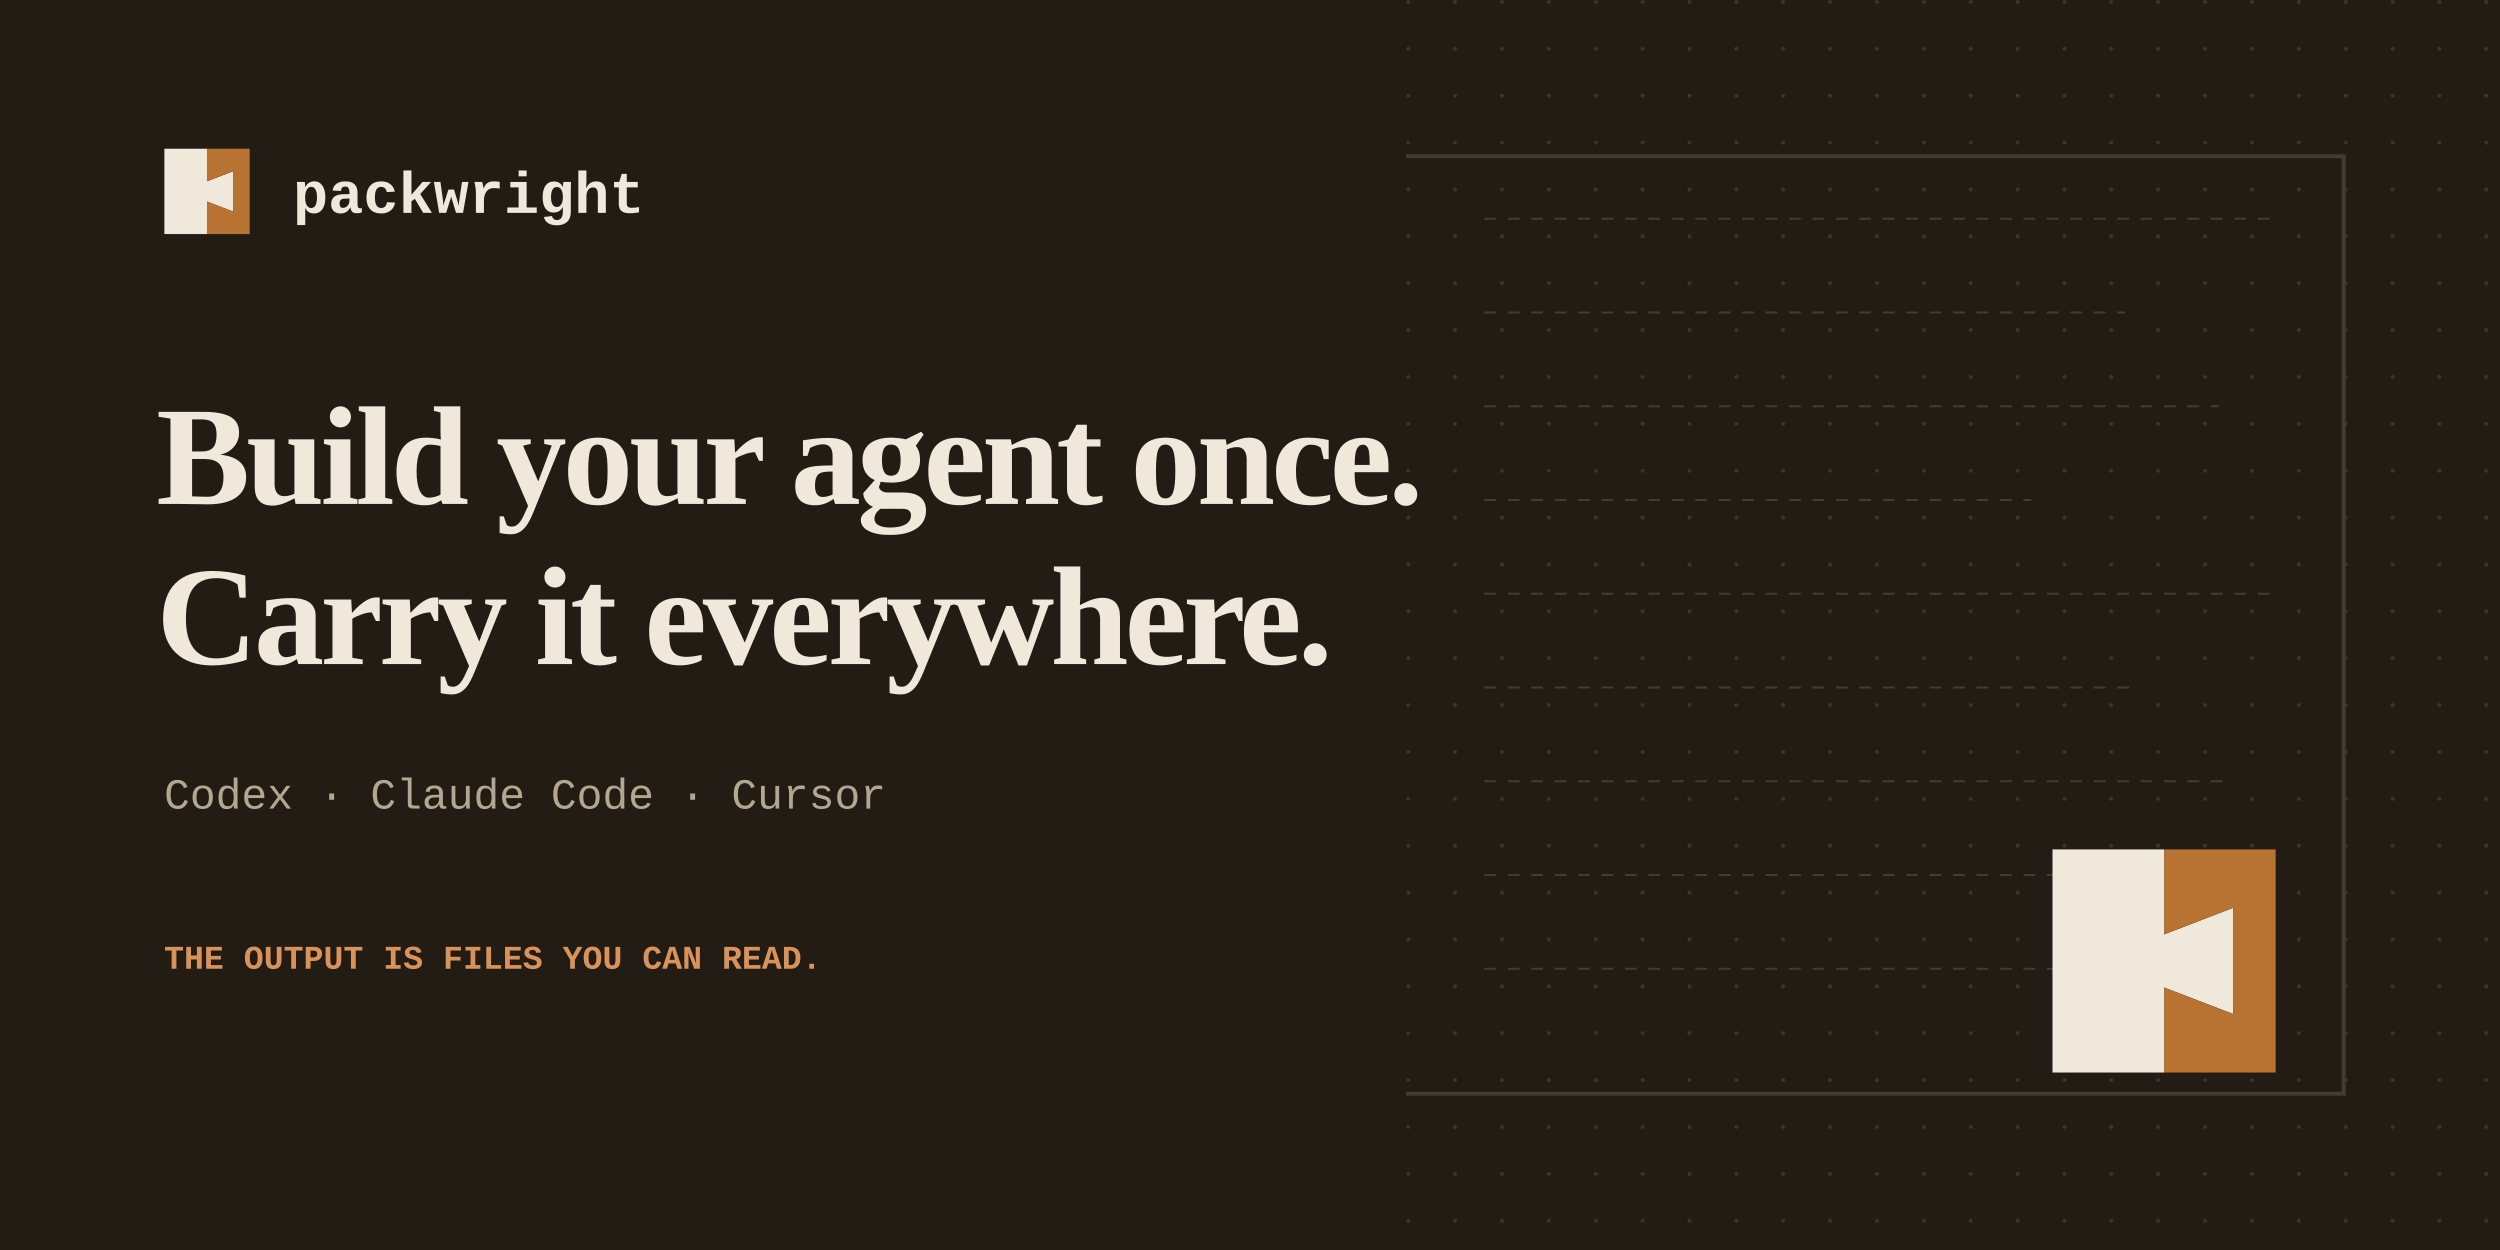
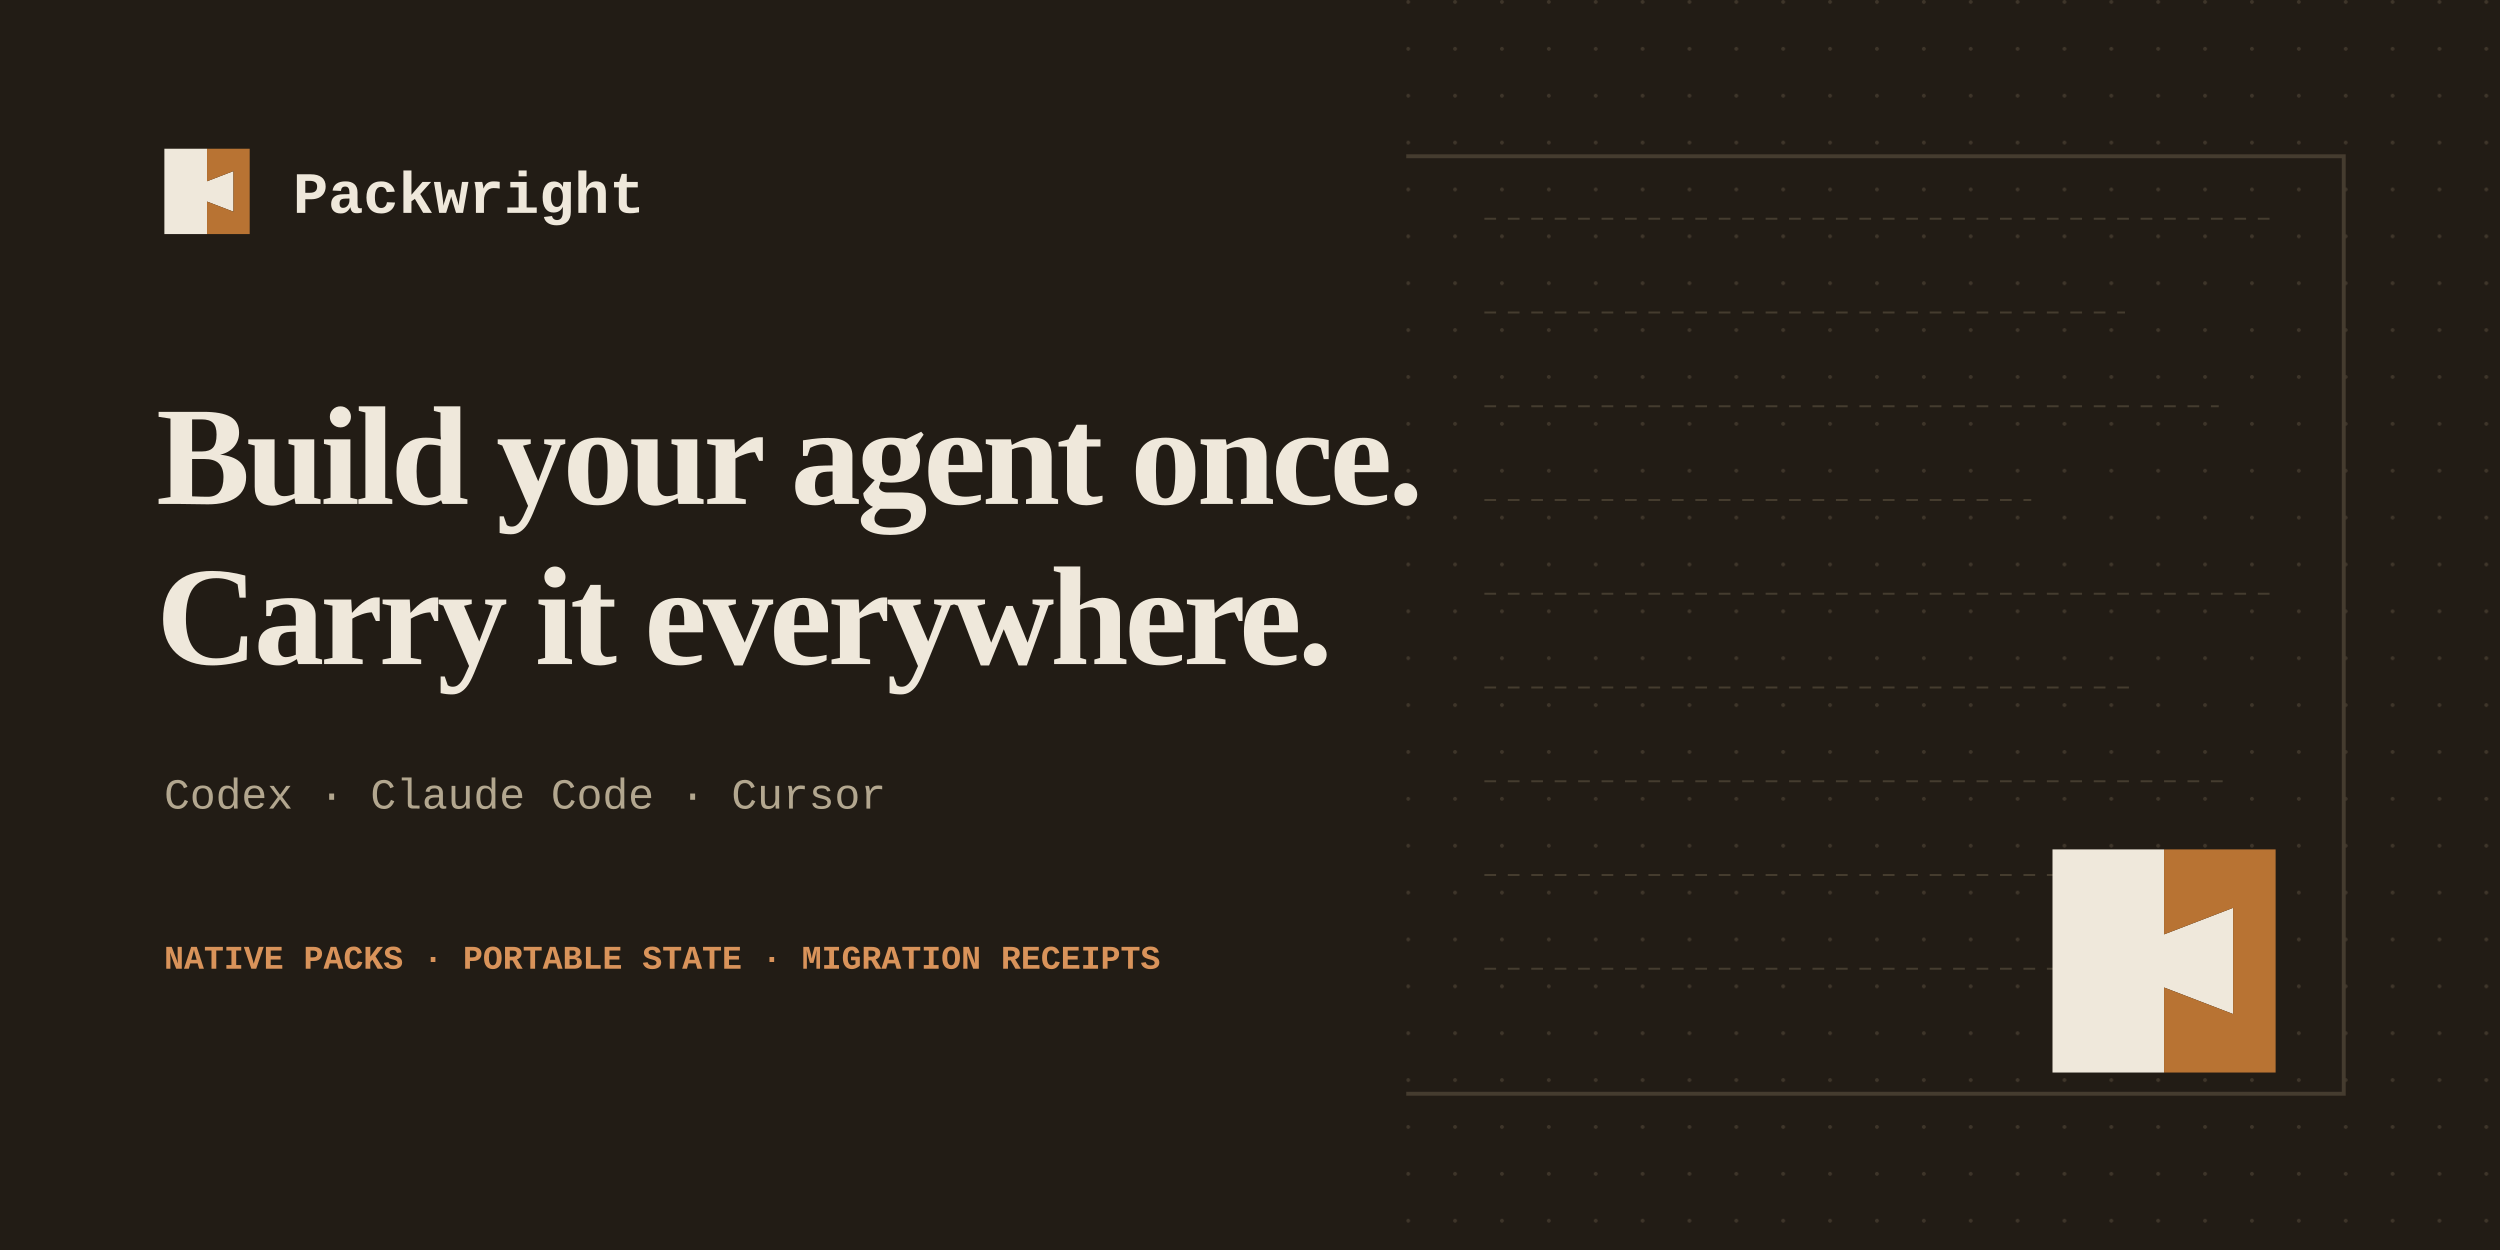
<svg xmlns="http://www.w3.org/2000/svg" width="1280" height="640" viewBox="0 0 1280 640" fill="none" role="img" aria-labelledby="title desc">
  <defs>
    <pattern id="grid" width="24" height="24" patternUnits="userSpaceOnUse">
      <circle cx="1" cy="1" r="1" fill="#7A6C55" fill-opacity="0.32" />
    </pattern>
    <clipPath id="mark-clip">
      <rect width="100" height="100" rx="2" />
    </clipPath>
  </defs>
  <rect width="1280" height="640" fill="#221C15" />
  <rect x="720" width="560" height="640" fill="url(#grid)" />
  <path d="M720 80H1200V560H720" stroke="#453C2F" stroke-width="2" />
  <path d="M760 112H1168M760 160H1088M760 208H1136M760 256H1040M760 304H1168M760 352H1096M760 400H1144M760 448H1064M760 496H1168" stroke="#453C2F" stroke-width="1" stroke-dasharray="6 6" />
  <g transform="translate(80 72)">
    <g transform="scale(.52)" clip-path="url(#mark-clip)">
      <path fill="#EFE8DB" d="M8 8 H50 V40 L76 30 V70 L50 60 V92 H8 Z" />
      <path fill="#B87333" d="M92 8 H50 V40 L76 30 V70 L50 60 V92 H92 Z" />
    </g>
-     <text x="70" y="37" fill="#EFE8DB" font-family="SFMono-Regular, Consolas, Liberation Mono, Menlo, monospace" font-size="30" font-weight="600">packwright</text>
+     <text x="70" y="37" fill="#EFE8DB" font-family="SFMono-Regular, Consolas, Liberation Mono, Menlo, monospace" font-size="30" font-weight="600">Packwright</text>
  </g>
  <text x="80" y="258" fill="#EFE8DB" font-family="Georgia, Times New Roman, serif" font-size="72" font-weight="600" letter-spacing="-2">Build your agent once.</text>
  <text x="80" y="340" fill="#EFE8DB" font-family="Georgia, Times New Roman, serif" font-size="72" font-weight="600" letter-spacing="-2">Carry it everywhere.</text>
  <text x="84" y="414" fill="#B3A78F" font-family="SFMono-Regular, Consolas, Liberation Mono, Menlo, monospace" font-size="22">Codex  ·  Claude Code  ·  Cursor</text>
-   <text x="84" y="496" fill="#D9935A" font-family="SFMono-Regular, Consolas, Liberation Mono, Menlo, monospace" font-size="17" font-weight="600">THE OUTPUT IS FILES YOU CAN READ.</text>
+   <text x="84" y="496" fill="#D9935A" font-family="SFMono-Regular, Consolas, Liberation Mono, Menlo, monospace" font-size="17" font-weight="600">NATIVE PACKS · PORTABLE STATE · MIGRATION RECEIPTS</text>
  <g transform="translate(1040 424) scale(1.36)">
    <path fill="#EFE8DB" d="M8 8 H50 V40 L76 30 V70 L50 60 V92 H8 Z" />
    <path fill="#B87333" d="M92 8 H50 V40 L76 30 V70 L50 60 V92 H92 Z" />
  </g>
</svg>
